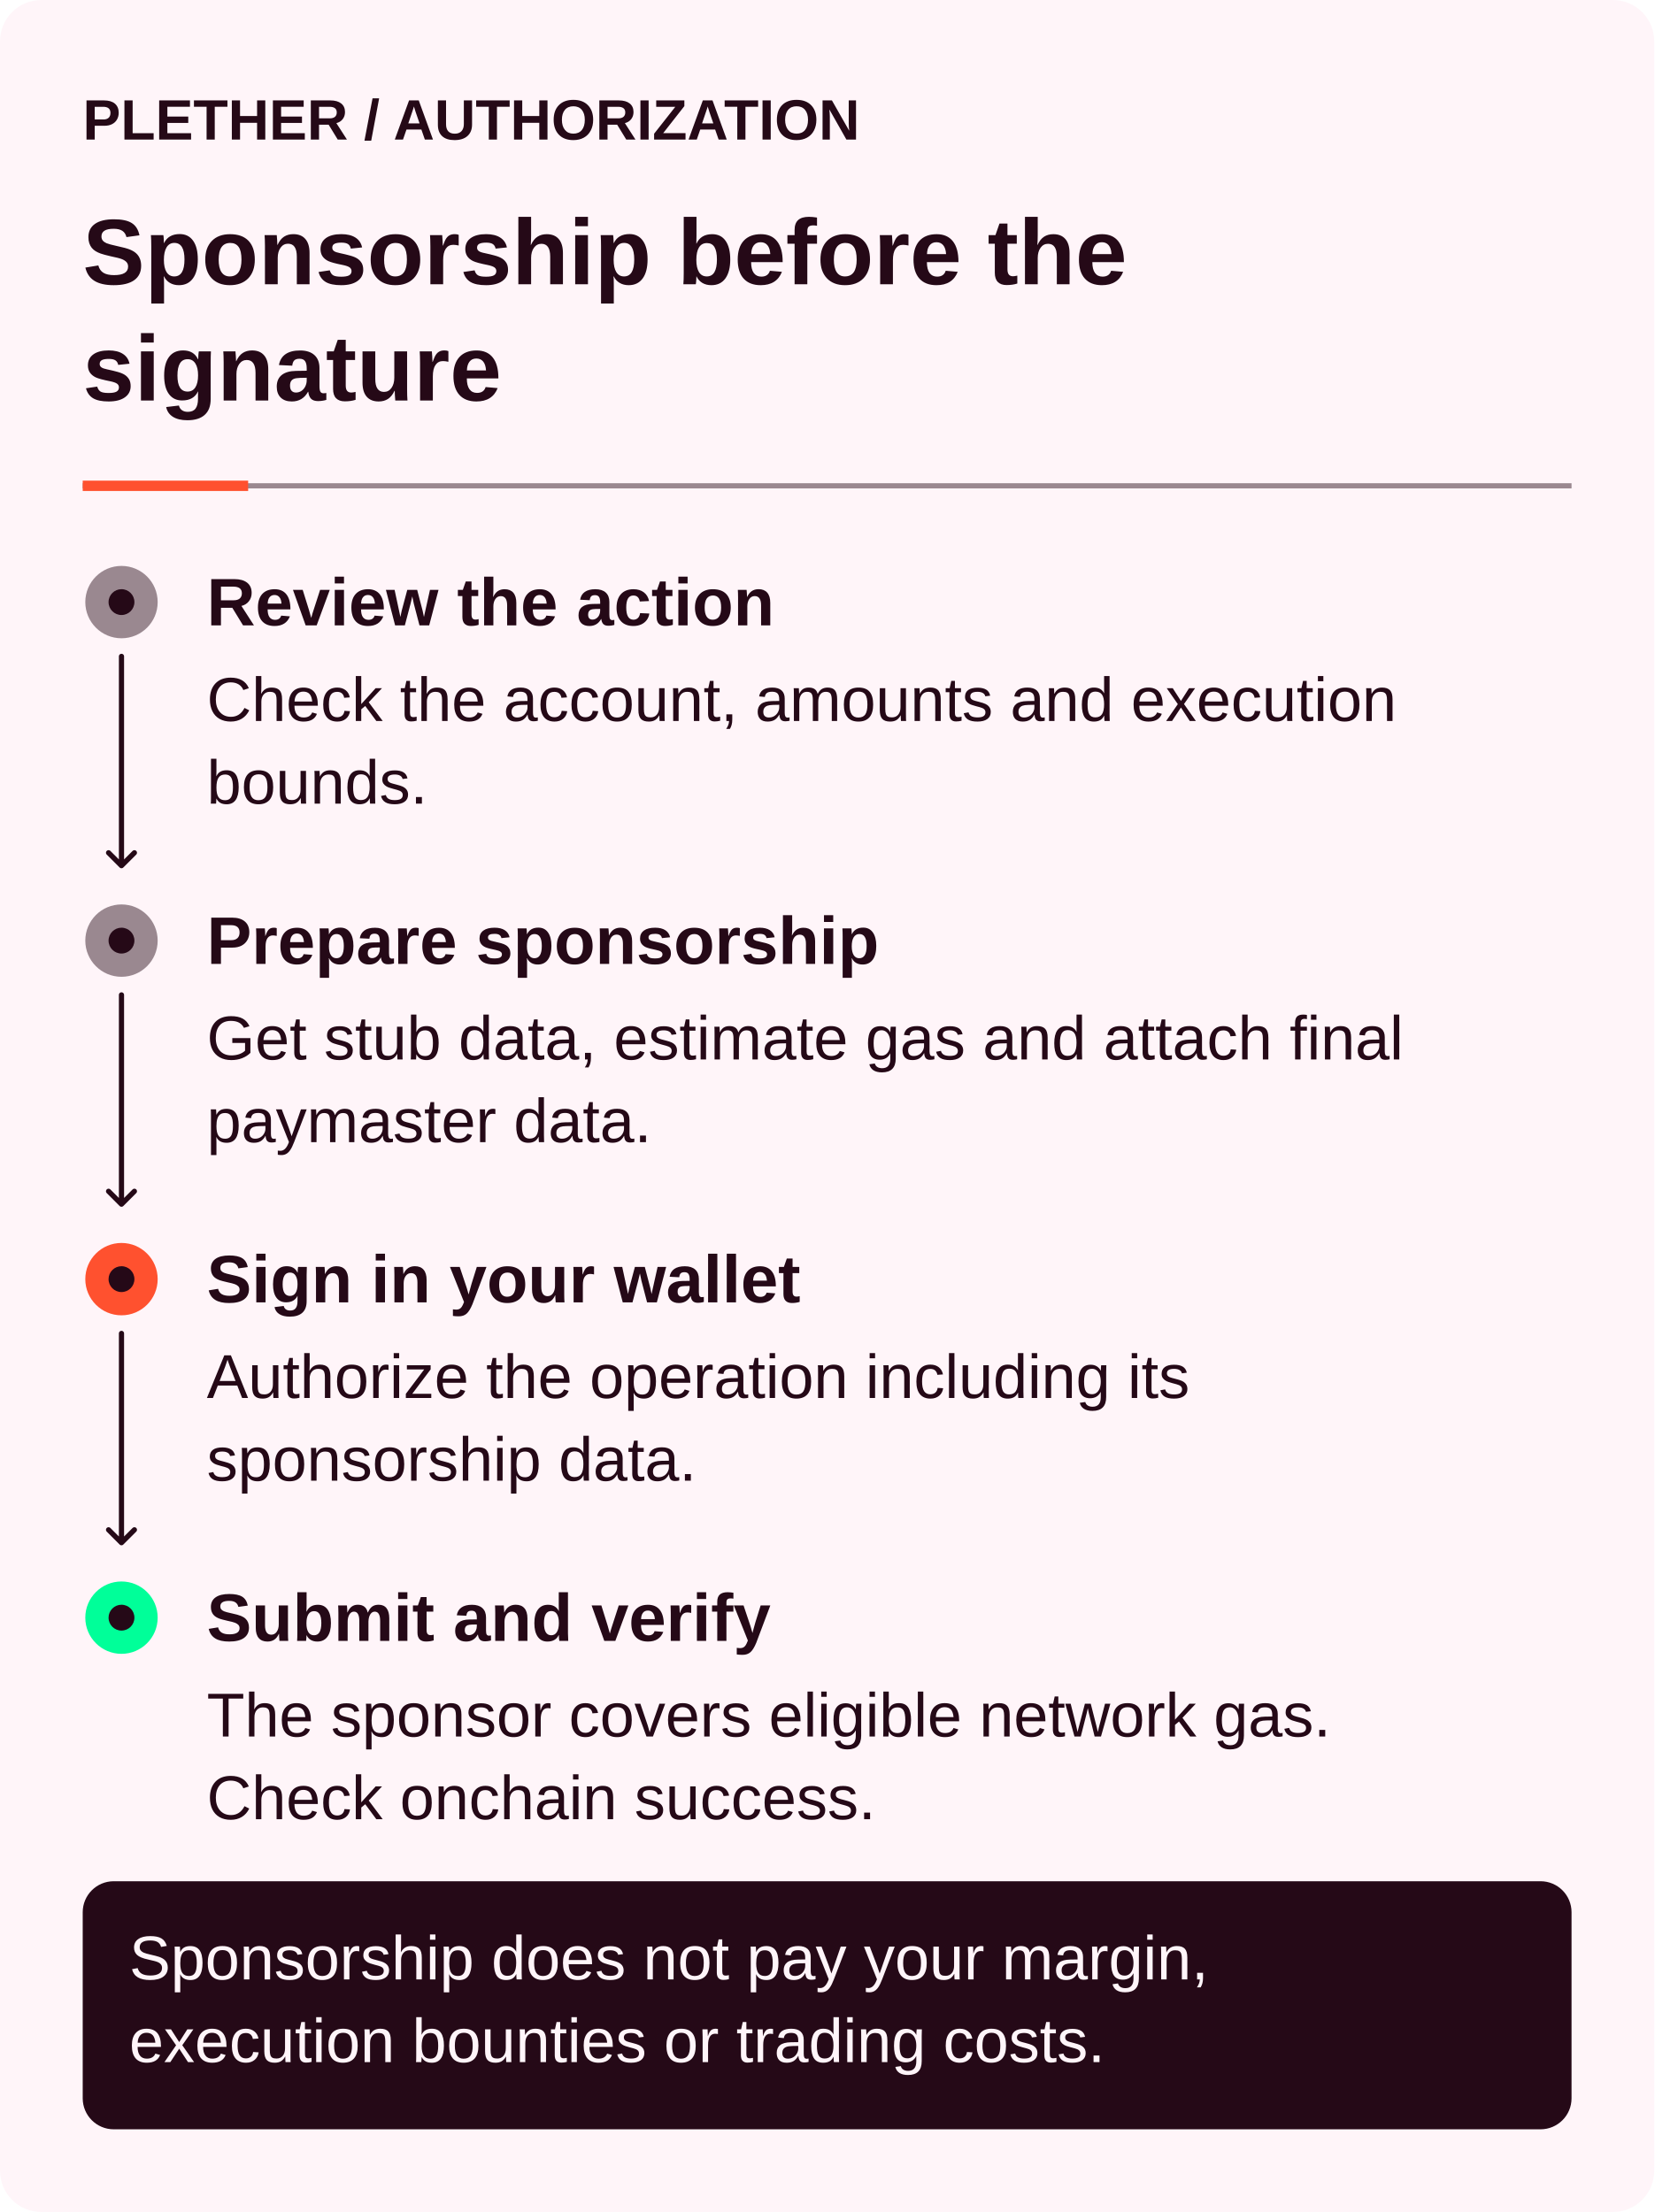
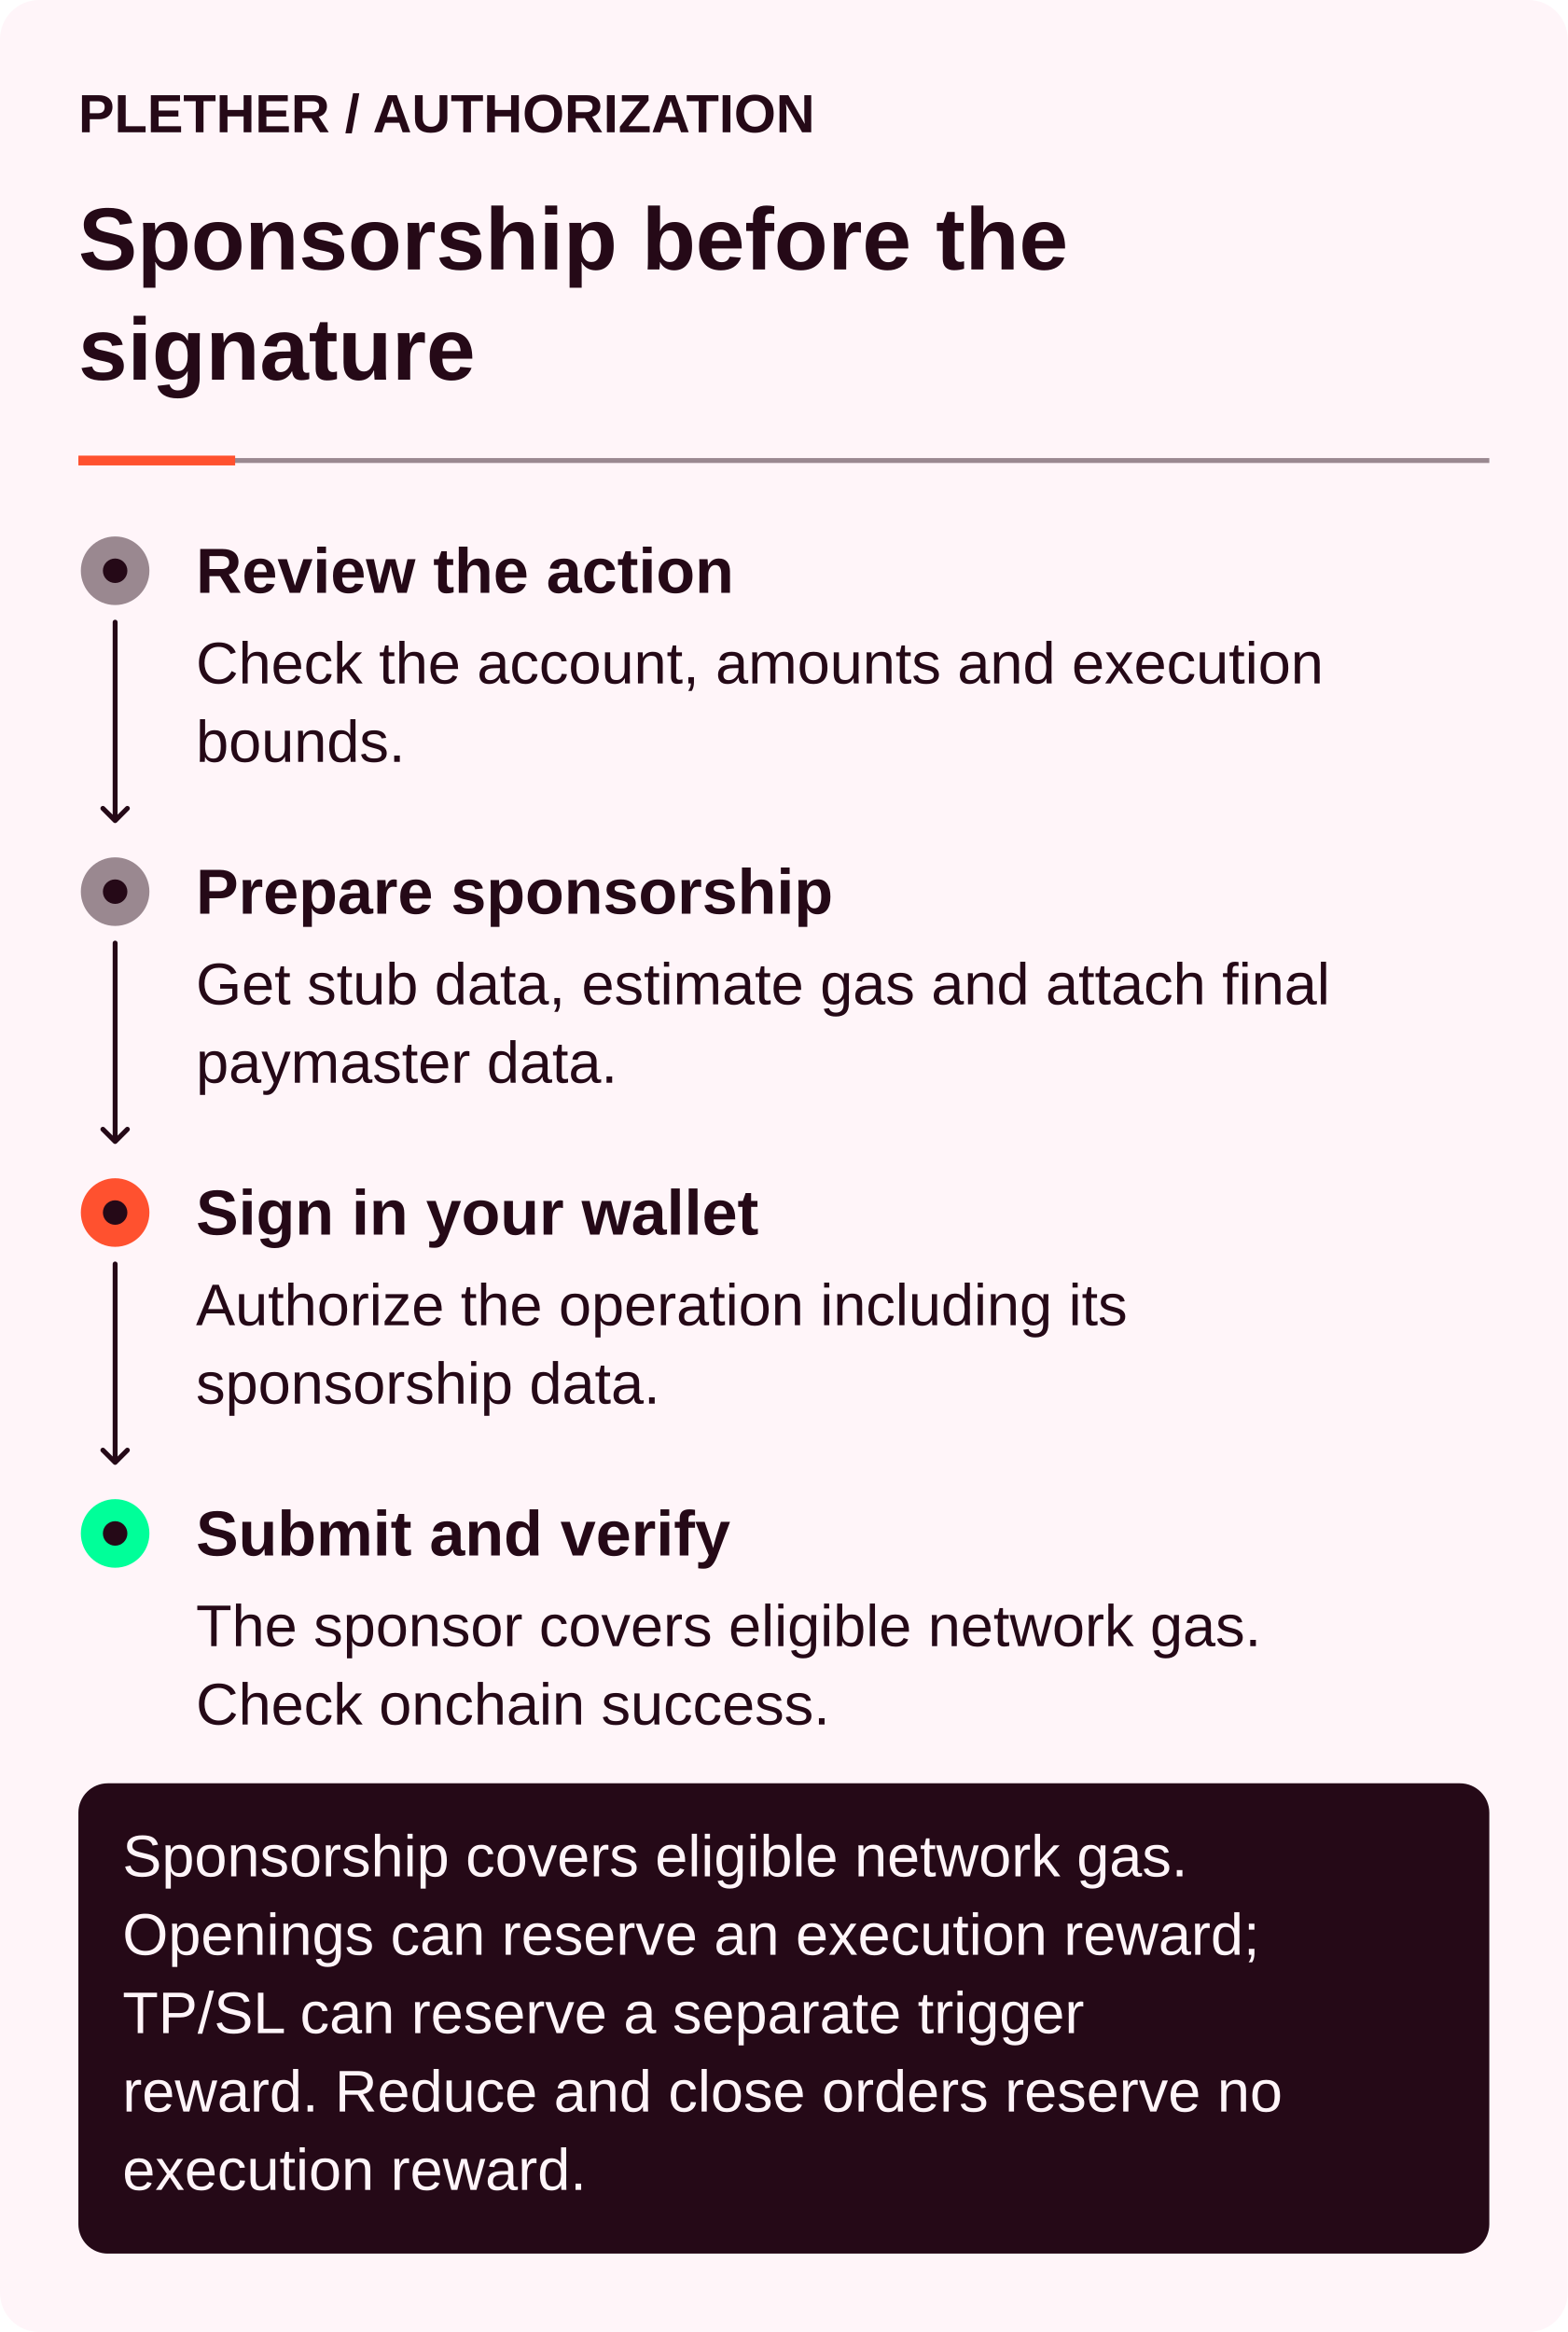
- <svg xmlns="http://www.w3.org/2000/svg" width="640" height="856" viewBox="0 0 640 856" role="img" aria-labelledby="authorization-and-gas-sponsorship-title authorization-and-gas-sponsorship-desc" focusable="false">
+ <svg xmlns="http://www.w3.org/2000/svg" width="640" height="952" viewBox="0 0 640 952" role="img" aria-labelledby="authorization-and-gas-sponsorship-title authorization-and-gas-sponsorship-desc" focusable="false">
  <style>text{font-family:Arial,Helvetica,sans-serif}</style>
-   <rect width="640" height="856" rx="16" fill="#FFF5F9" />
+   <rect width="640" height="952" rx="16" fill="#FFF5F9" />
  <text x="32" y="54" font-size="22" font-weight="700" fill="#250917" data-max-width="576">PLETHER / AUTHORIZATION</text>
  <text x="32" y="110" font-size="36" font-weight="700" fill="#250917" data-max-width="576">Sponsorship before the</text>
  <text x="32" y="155" font-size="36" font-weight="700" fill="#250917" data-max-width="576">signature</text>
  <path d="M32 188 L608 188" stroke="#9A8890" stroke-width="2" fill="none" />
  <path d="M32 188 h64" stroke="#FF512F" stroke-width="4" fill="none" />
  <circle cx="47" cy="233" r="14" fill="#9A8890" />
  <circle cx="47" cy="233" r="5" fill="#250917" />
  <text x="80" y="242" font-size="26" font-weight="700" fill="#250917" data-max-width="528">Review the action</text>
  <text x="80" y="279" font-size="24" font-weight="400" fill="#250917" data-max-width="528">Check the account, amounts and execution</text>
  <text x="80" y="311" font-size="24" font-weight="400" fill="#250917" data-max-width="528">bounds.</text>
  <path d="M47 254 V335 m-5 -5 5 5 5 -5" stroke="#250917" stroke-width="2" stroke-linecap="round" stroke-linejoin="round" fill="none" />
  <circle cx="47" cy="364" r="14" fill="#9A8890" />
  <circle cx="47" cy="364" r="5" fill="#250917" />
  <text x="80" y="373" font-size="26" font-weight="700" fill="#250917" data-max-width="528">Prepare sponsorship</text>
  <text x="80" y="410" font-size="24" font-weight="400" fill="#250917" data-max-width="528">Get stub data, estimate gas and attach final</text>
  <text x="80" y="442" font-size="24" font-weight="400" fill="#250917" data-max-width="528">paymaster data.</text>
  <path d="M47 385 V466 m-5 -5 5 5 5 -5" stroke="#250917" stroke-width="2" stroke-linecap="round" stroke-linejoin="round" fill="none" />
  <circle cx="47" cy="495" r="14" fill="#FF512F" />
  <circle cx="47" cy="495" r="5" fill="#250917" />
  <text x="80" y="504" font-size="26" font-weight="700" fill="#250917" data-max-width="528">Sign in your wallet</text>
  <text x="80" y="541" font-size="24" font-weight="400" fill="#250917" data-max-width="528">Authorize the operation including its</text>
  <text x="80" y="573" font-size="24" font-weight="400" fill="#250917" data-max-width="528">sponsorship data.</text>
  <path d="M47 516 V597 m-5 -5 5 5 5 -5" stroke="#250917" stroke-width="2" stroke-linecap="round" stroke-linejoin="round" fill="none" />
  <circle cx="47" cy="626" r="14" fill="#00FF99" />
  <circle cx="47" cy="626" r="5" fill="#250917" />
  <text x="80" y="635" font-size="26" font-weight="700" fill="#250917" data-max-width="528">Submit and verify</text>
  <text x="80" y="672" font-size="24" font-weight="400" fill="#250917" data-max-width="528">The sponsor covers eligible network gas.</text>
  <text x="80" y="704" font-size="24" font-weight="400" fill="#250917" data-max-width="528">Check onchain success.</text>
-   <rect x="32" y="728" width="576" height="96" rx="12" fill="#250917" stroke="none" />
-   <text x="50" y="766" font-size="24" font-weight="400" fill="#FFF5F9" data-max-width="540">Sponsorship does not pay your margin,</text>
-   <text x="50" y="798" font-size="24" font-weight="400" fill="#FFF5F9" data-max-width="540">execution bounties or trading costs.</text>
+   <rect x="32" y="728" width="576" height="192" rx="12" fill="#250917" stroke="none" />
+   <text x="50" y="766" font-size="24" font-weight="400" fill="#FFF5F9" data-max-width="540">Sponsorship covers eligible network gas.</text>
+   <text x="50" y="798" font-size="24" font-weight="400" fill="#FFF5F9" data-max-width="540">Openings can reserve an execution reward;</text>
+   <text x="50" y="830" font-size="24" font-weight="400" fill="#FFF5F9" data-max-width="540">TP/SL can reserve a separate trigger</text>
+   <text x="50" y="862" font-size="24" font-weight="400" fill="#FFF5F9" data-max-width="540">reward. Reduce and close orders reserve no</text>
+   <text x="50" y="894" font-size="24" font-weight="400" fill="#FFF5F9" data-max-width="540">execution reward.</text>
</svg>
